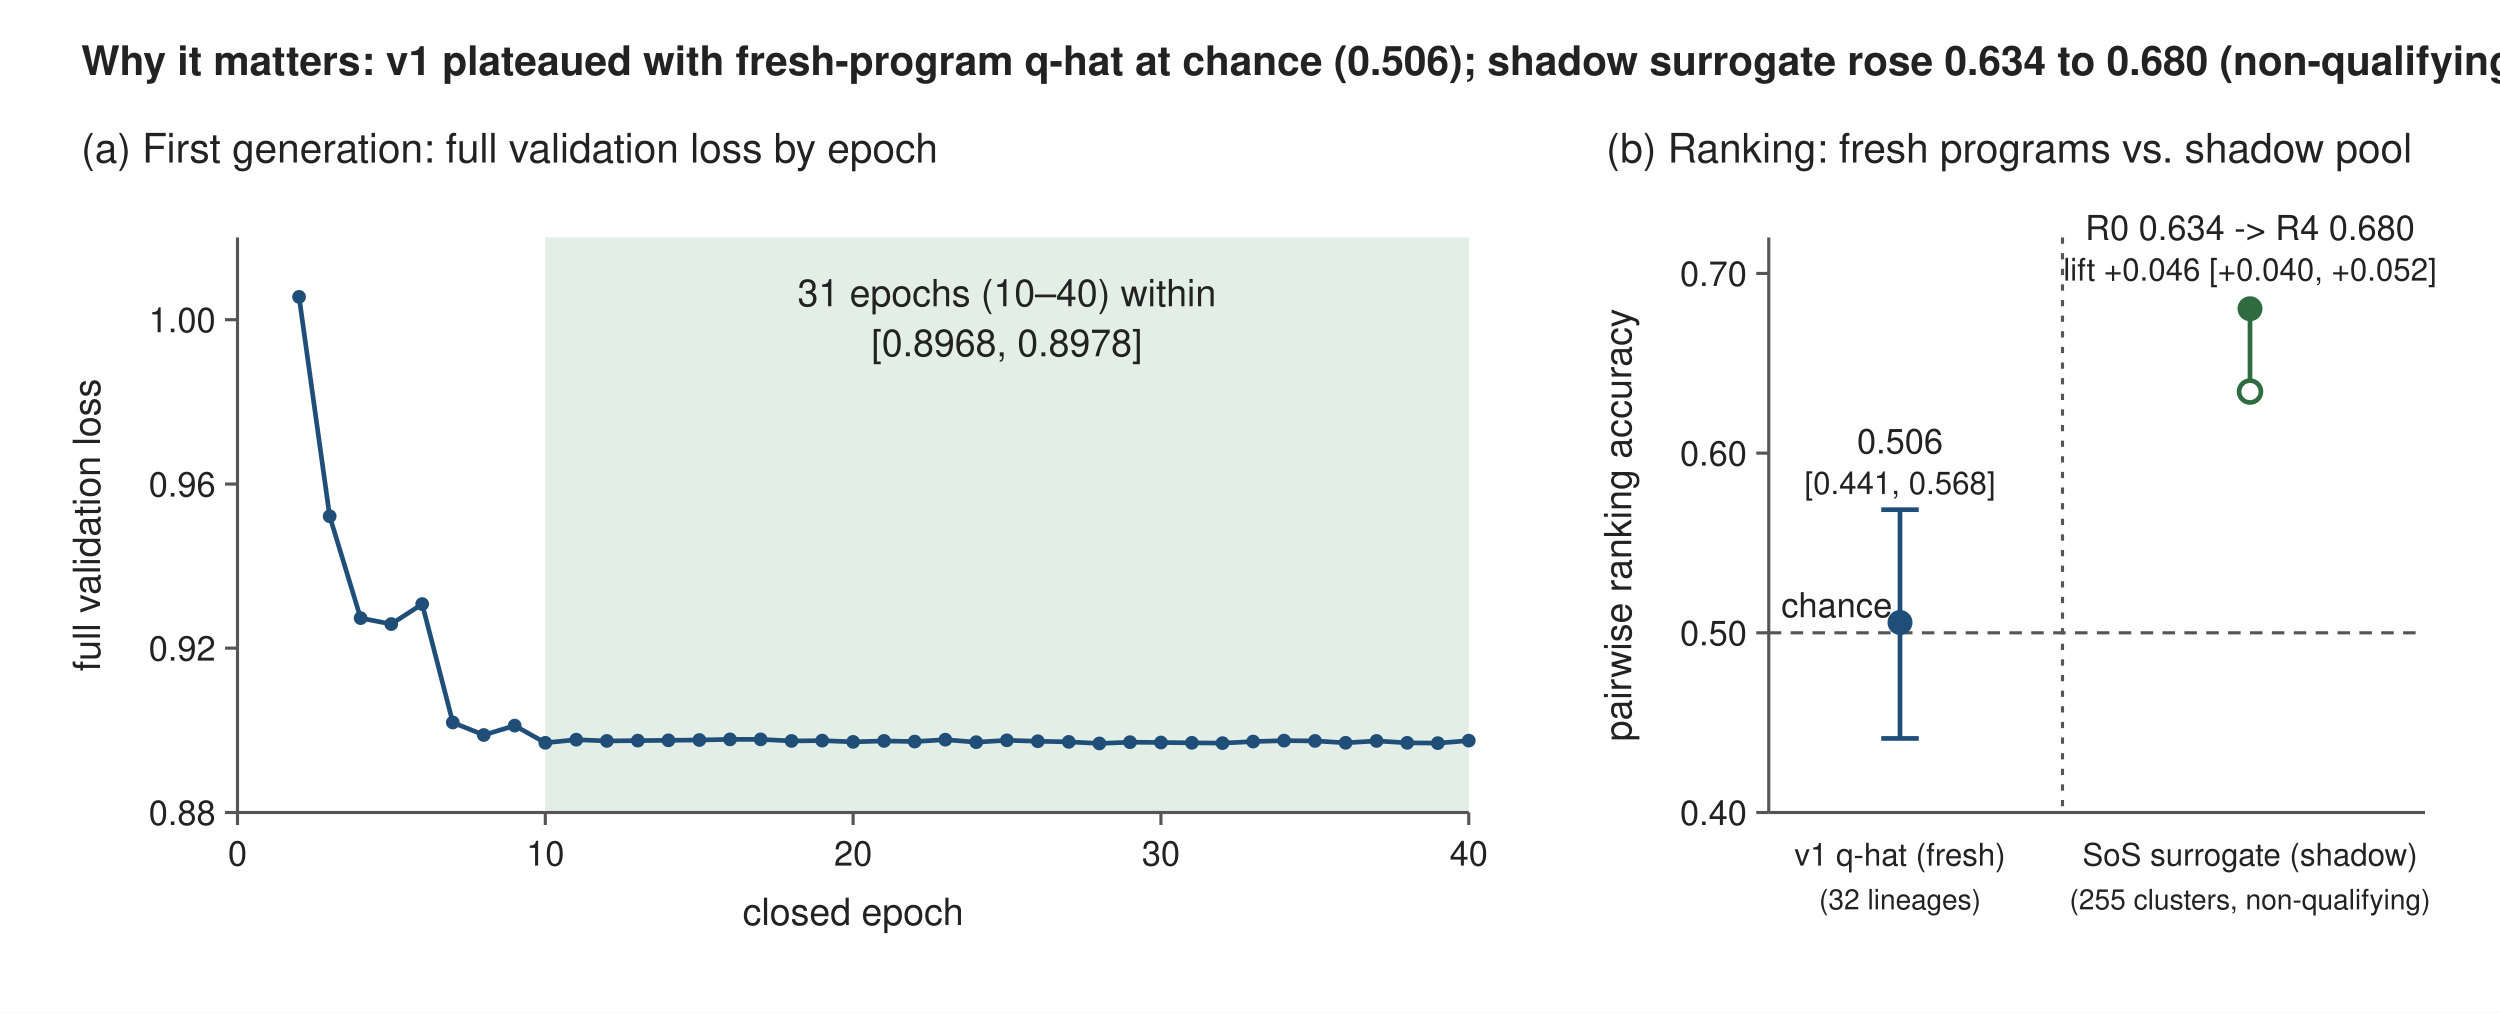
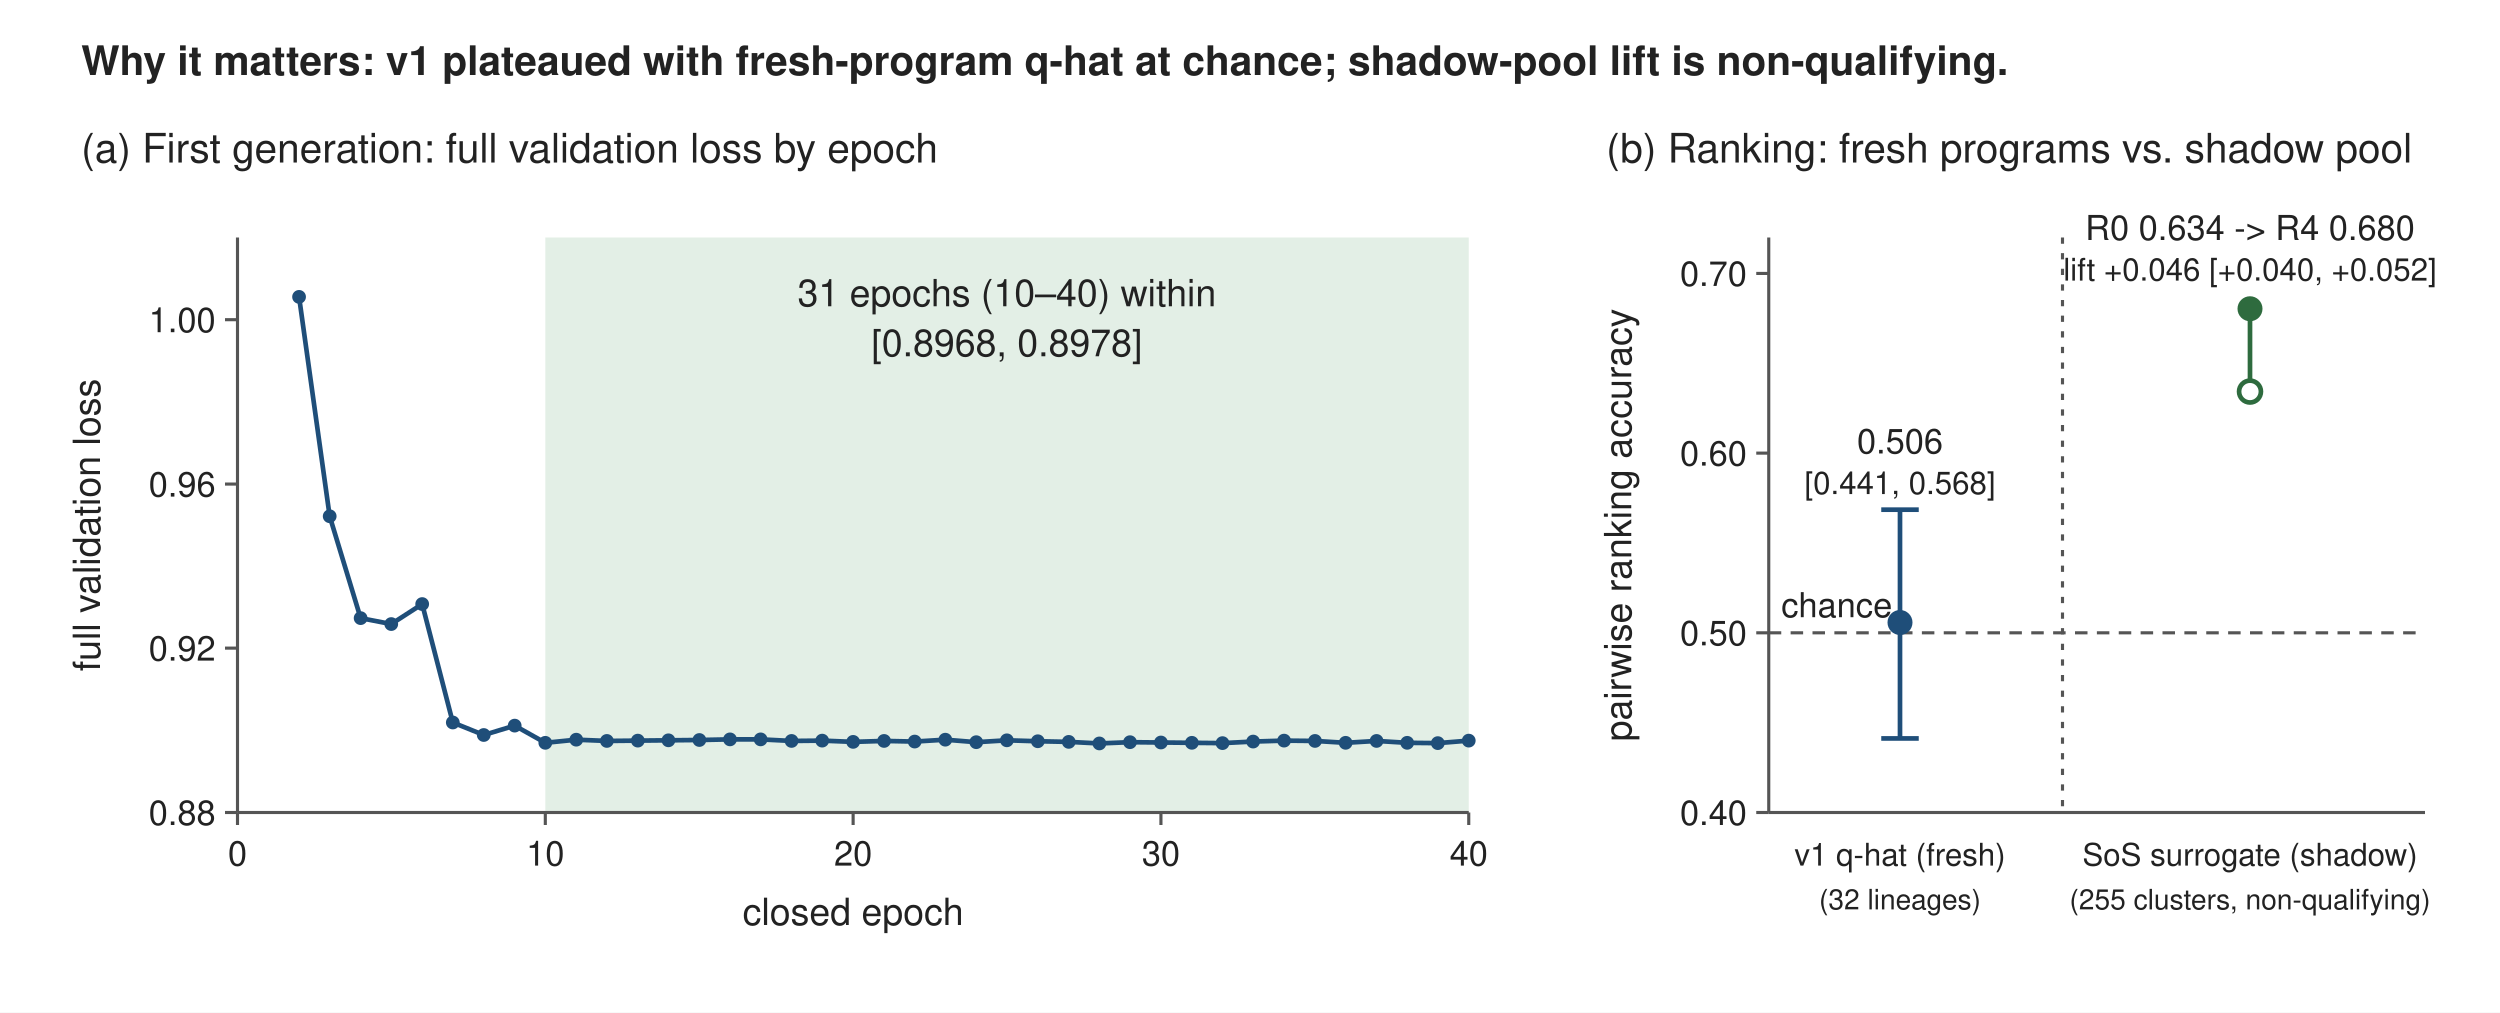
<svg xmlns="http://www.w3.org/2000/svg" width="800" height="324" viewBox="0 0 800 324" font-family="Helvetica, Arial, sans-serif">
  <rect x="0" y="0" width="800" height="324" fill="white" />
-   <text x="26.0" y="24.0" text-anchor="start" font-size="13" font-weight="bold" fill="#222222">Why it matters: v1 plateaued with fresh-program q-hat at chance (0.506); shadow surrogate rose 0.634 to 0.680 (non-qualifying).</text>
+   <text x="26.0" y="24.0" text-anchor="start" font-size="13" font-weight="bold" fill="#222222">Why it matters: v1 plateaued with fresh-program q-hat at chance; shadow-pool lift is non-qualifying.</text>
  <text x="26.0" y="52.0" text-anchor="start" font-size="13" fill="#222222">(a) First generation: full validation loss by epoch</text>
  <rect x="174.5" y="76.0" width="295.5" height="184.0" fill="#e3efe6" />
  <text x="322.2" y="98.0" text-anchor="middle" font-size="12" fill="#222222">31 epochs (10–40) within</text>
  <text x="322.2" y="114.0" text-anchor="middle" font-size="12" fill="#222222">[0.8968, 0.8978]</text>
  <line x1="76.0" y1="76.0" x2="76.0" y2="260.0" stroke="#555555" stroke-width="1" />
  <line x1="76.0" y1="260.0" x2="470.0" y2="260.0" stroke="#555555" stroke-width="1" />
  <line x1="72.0" y1="260.0" x2="76.0" y2="260.0" stroke="#555555" stroke-width="1" />
  <text x="69.0" y="264.0" text-anchor="end" font-size="11" fill="#222222">0.88</text>
  <line x1="72.0" y1="207.4" x2="76.0" y2="207.4" stroke="#555555" stroke-width="1" />
  <text x="69.0" y="211.4" text-anchor="end" font-size="11" fill="#222222">0.92</text>
  <line x1="72.0" y1="154.9" x2="76.0" y2="154.9" stroke="#555555" stroke-width="1" />
  <text x="69.0" y="158.9" text-anchor="end" font-size="11" fill="#222222">0.96</text>
  <line x1="72.0" y1="102.3" x2="76.0" y2="102.3" stroke="#555555" stroke-width="1" />
  <text x="69.0" y="106.3" text-anchor="end" font-size="11" fill="#222222">1.00</text>
  <text x="32.0" y="168.0" text-anchor="middle" font-size="12" fill="#222222" transform="rotate(-90 32.0 168.0)">full validation loss</text>
  <line x1="76.0" y1="260.0" x2="76.0" y2="264.0" stroke="#555555" stroke-width="1" />
  <text x="76.0" y="277.0" text-anchor="middle" font-size="11" fill="#222222">0</text>
  <line x1="174.5" y1="260.0" x2="174.5" y2="264.0" stroke="#555555" stroke-width="1" />
  <text x="174.5" y="277.0" text-anchor="middle" font-size="11" fill="#222222">10</text>
  <line x1="273.0" y1="260.0" x2="273.0" y2="264.0" stroke="#555555" stroke-width="1" />
  <text x="273.0" y="277.0" text-anchor="middle" font-size="11" fill="#222222">20</text>
  <line x1="371.5" y1="260.0" x2="371.5" y2="264.0" stroke="#555555" stroke-width="1" />
  <text x="371.5" y="277.0" text-anchor="middle" font-size="11" fill="#222222">30</text>
  <line x1="470.0" y1="260.0" x2="470.0" y2="264.0" stroke="#555555" stroke-width="1" />
  <text x="470.0" y="277.0" text-anchor="middle" font-size="11" fill="#222222">40</text>
  <text x="273.0" y="296.0" text-anchor="middle" font-size="12" fill="#222222">closed epoch</text>
  <polyline points="95.7,95.0 105.5,165.2 115.4,197.8 125.2,199.7 135.1,193.3 144.9,231.2 154.8,235.2 164.7,232.2 174.5,237.7 184.4,236.7 194.2,237.1 204.1,237.0 213.9,236.9 223.8,236.8 233.6,236.6 243.4,236.6 253.3,237.1 263.1,237.0 273.0,237.4 282.9,237.1 292.7,237.3 302.5,236.7 312.4,237.5 322.2,236.9 332.1,237.2 342.0,237.4 351.8,237.9 361.6,237.5 371.5,237.6 381.4,237.7 391.2,237.8 401.0,237.3 410.9,237.0 420.8,237.1 430.6,237.7 440.5,237.1 450.3,237.7 460.1,237.8 470.0,237.0" fill="none" stroke="#1f4e79" stroke-width="1.5" />
  <circle cx="95.7" cy="95.0" r="2.2" fill="#1f4e79" />
  <circle cx="105.5" cy="165.2" r="2.2" fill="#1f4e79" />
  <circle cx="115.4" cy="197.8" r="2.2" fill="#1f4e79" />
  <circle cx="125.2" cy="199.7" r="2.2" fill="#1f4e79" />
  <circle cx="135.1" cy="193.3" r="2.2" fill="#1f4e79" />
  <circle cx="144.9" cy="231.2" r="2.2" fill="#1f4e79" />
  <circle cx="154.8" cy="235.2" r="2.2" fill="#1f4e79" />
  <circle cx="164.7" cy="232.2" r="2.2" fill="#1f4e79" />
  <circle cx="174.5" cy="237.7" r="2.2" fill="#1f4e79" />
  <circle cx="184.4" cy="236.7" r="2.2" fill="#1f4e79" />
  <circle cx="194.2" cy="237.1" r="2.2" fill="#1f4e79" />
  <circle cx="204.1" cy="237.0" r="2.2" fill="#1f4e79" />
  <circle cx="213.9" cy="236.9" r="2.2" fill="#1f4e79" />
  <circle cx="223.8" cy="236.8" r="2.2" fill="#1f4e79" />
  <circle cx="233.6" cy="236.6" r="2.2" fill="#1f4e79" />
  <circle cx="243.4" cy="236.6" r="2.2" fill="#1f4e79" />
  <circle cx="253.3" cy="237.1" r="2.2" fill="#1f4e79" />
  <circle cx="263.1" cy="237.0" r="2.2" fill="#1f4e79" />
  <circle cx="273.0" cy="237.4" r="2.2" fill="#1f4e79" />
  <circle cx="282.9" cy="237.1" r="2.2" fill="#1f4e79" />
  <circle cx="292.7" cy="237.3" r="2.2" fill="#1f4e79" />
  <circle cx="302.5" cy="236.7" r="2.2" fill="#1f4e79" />
  <circle cx="312.4" cy="237.5" r="2.2" fill="#1f4e79" />
  <circle cx="322.2" cy="236.9" r="2.2" fill="#1f4e79" />
  <circle cx="332.1" cy="237.2" r="2.2" fill="#1f4e79" />
  <circle cx="342.0" cy="237.4" r="2.2" fill="#1f4e79" />
  <circle cx="351.8" cy="237.9" r="2.2" fill="#1f4e79" />
  <circle cx="361.6" cy="237.5" r="2.2" fill="#1f4e79" />
  <circle cx="371.5" cy="237.6" r="2.2" fill="#1f4e79" />
  <circle cx="381.4" cy="237.7" r="2.2" fill="#1f4e79" />
  <circle cx="391.2" cy="237.8" r="2.2" fill="#1f4e79" />
  <circle cx="401.0" cy="237.3" r="2.2" fill="#1f4e79" />
  <circle cx="410.9" cy="237.0" r="2.2" fill="#1f4e79" />
  <circle cx="420.8" cy="237.1" r="2.2" fill="#1f4e79" />
  <circle cx="430.6" cy="237.7" r="2.2" fill="#1f4e79" />
  <circle cx="440.5" cy="237.1" r="2.2" fill="#1f4e79" />
  <circle cx="450.3" cy="237.7" r="2.2" fill="#1f4e79" />
  <circle cx="460.1" cy="237.8" r="2.2" fill="#1f4e79" />
  <circle cx="470.0" cy="237.0" r="2.2" fill="#1f4e79" />
  <text x="514.0" y="52.0" text-anchor="start" font-size="13" fill="#222222">(b) Ranking: fresh programs vs. shadow pool</text>
  <line x1="566.0" y1="76.0" x2="566.0" y2="260.0" stroke="#555555" stroke-width="1" />
  <line x1="566.0" y1="260.0" x2="776.0" y2="260.0" stroke="#555555" stroke-width="1" />
  <line x1="562.0" y1="260.0" x2="566.0" y2="260.0" stroke="#555555" stroke-width="1" />
  <text x="559.0" y="264.0" text-anchor="end" font-size="11" fill="#222222">0.40</text>
  <line x1="562.0" y1="202.5" x2="566.0" y2="202.5" stroke="#555555" stroke-width="1" />
  <text x="559.0" y="206.5" text-anchor="end" font-size="11" fill="#222222">0.50</text>
  <line x1="562.0" y1="145.0" x2="566.0" y2="145.0" stroke="#555555" stroke-width="1" />
  <text x="559.0" y="149.0" text-anchor="end" font-size="11" fill="#222222">0.60</text>
  <line x1="562.0" y1="87.5" x2="566.0" y2="87.5" stroke="#555555" stroke-width="1" />
  <text x="559.0" y="91.5" text-anchor="end" font-size="11" fill="#222222">0.70</text>
  <text x="522.0" y="168.0" text-anchor="middle" font-size="12" fill="#222222" transform="rotate(-90 522.0 168.0)">pairwise ranking accuracy</text>
  <line x1="566.0" y1="202.5" x2="776.0" y2="202.5" stroke="#555555" stroke-width="1" stroke-dasharray="4 3" />
  <text x="570.0" y="197.5" text-anchor="start" font-size="11" fill="#222222">chance</text>
  <line x1="660.0" y1="76.0" x2="660.0" y2="260.0" stroke="#555555" stroke-width="1" stroke-dasharray="2 3" />
  <line x1="608.0" y1="236.3" x2="608.0" y2="163.1" stroke="#1f4e79" stroke-width="1.5" />
  <line x1="602.0" y1="236.3" x2="614.0" y2="236.3" stroke="#1f4e79" stroke-width="1.5" />
  <line x1="602.0" y1="163.1" x2="614.0" y2="163.1" stroke="#1f4e79" stroke-width="1.5" />
  <circle cx="608.0" cy="199.2" r="4" fill="#1f4e79" />
  <text x="608.0" y="145.1" text-anchor="middle" font-size="11" fill="#222222">0.506</text>
  <text x="608.0" y="158.1" text-anchor="middle" font-size="10" fill="#222222">[0.441, 0.568]</text>
  <text x="608.0" y="277.0" text-anchor="middle" font-size="10" fill="#222222">v1 q-hat (fresh)</text>
  <text x="608.0" y="291.0" text-anchor="middle" font-size="9" fill="#222222">(32 lineages)</text>
  <line x1="720.0" y1="125.3" x2="720.0" y2="98.8" stroke="#2e6b3e" stroke-width="1.5" />
  <circle cx="720.0" cy="125.3" r="3.5" fill="white" stroke="#2e6b3e" stroke-width="1.5" />
  <circle cx="720.0" cy="98.8" r="4" fill="#2e6b3e" />
  <text x="720.0" y="76.8" text-anchor="middle" font-size="11" fill="#222222">R0 0.634 -&gt; R4 0.680</text>
  <text x="720.0" y="89.8" text-anchor="middle" font-size="10" fill="#222222">lift +0.046 [+0.040, +0.052]</text>
  <text x="720.0" y="277.0" text-anchor="middle" font-size="10" fill="#222222">SoS surrogate (shadow)</text>
  <text x="720.0" y="291.0" text-anchor="middle" font-size="9" fill="#222222">(255 clusters, non-qualifying)</text>
</svg>
